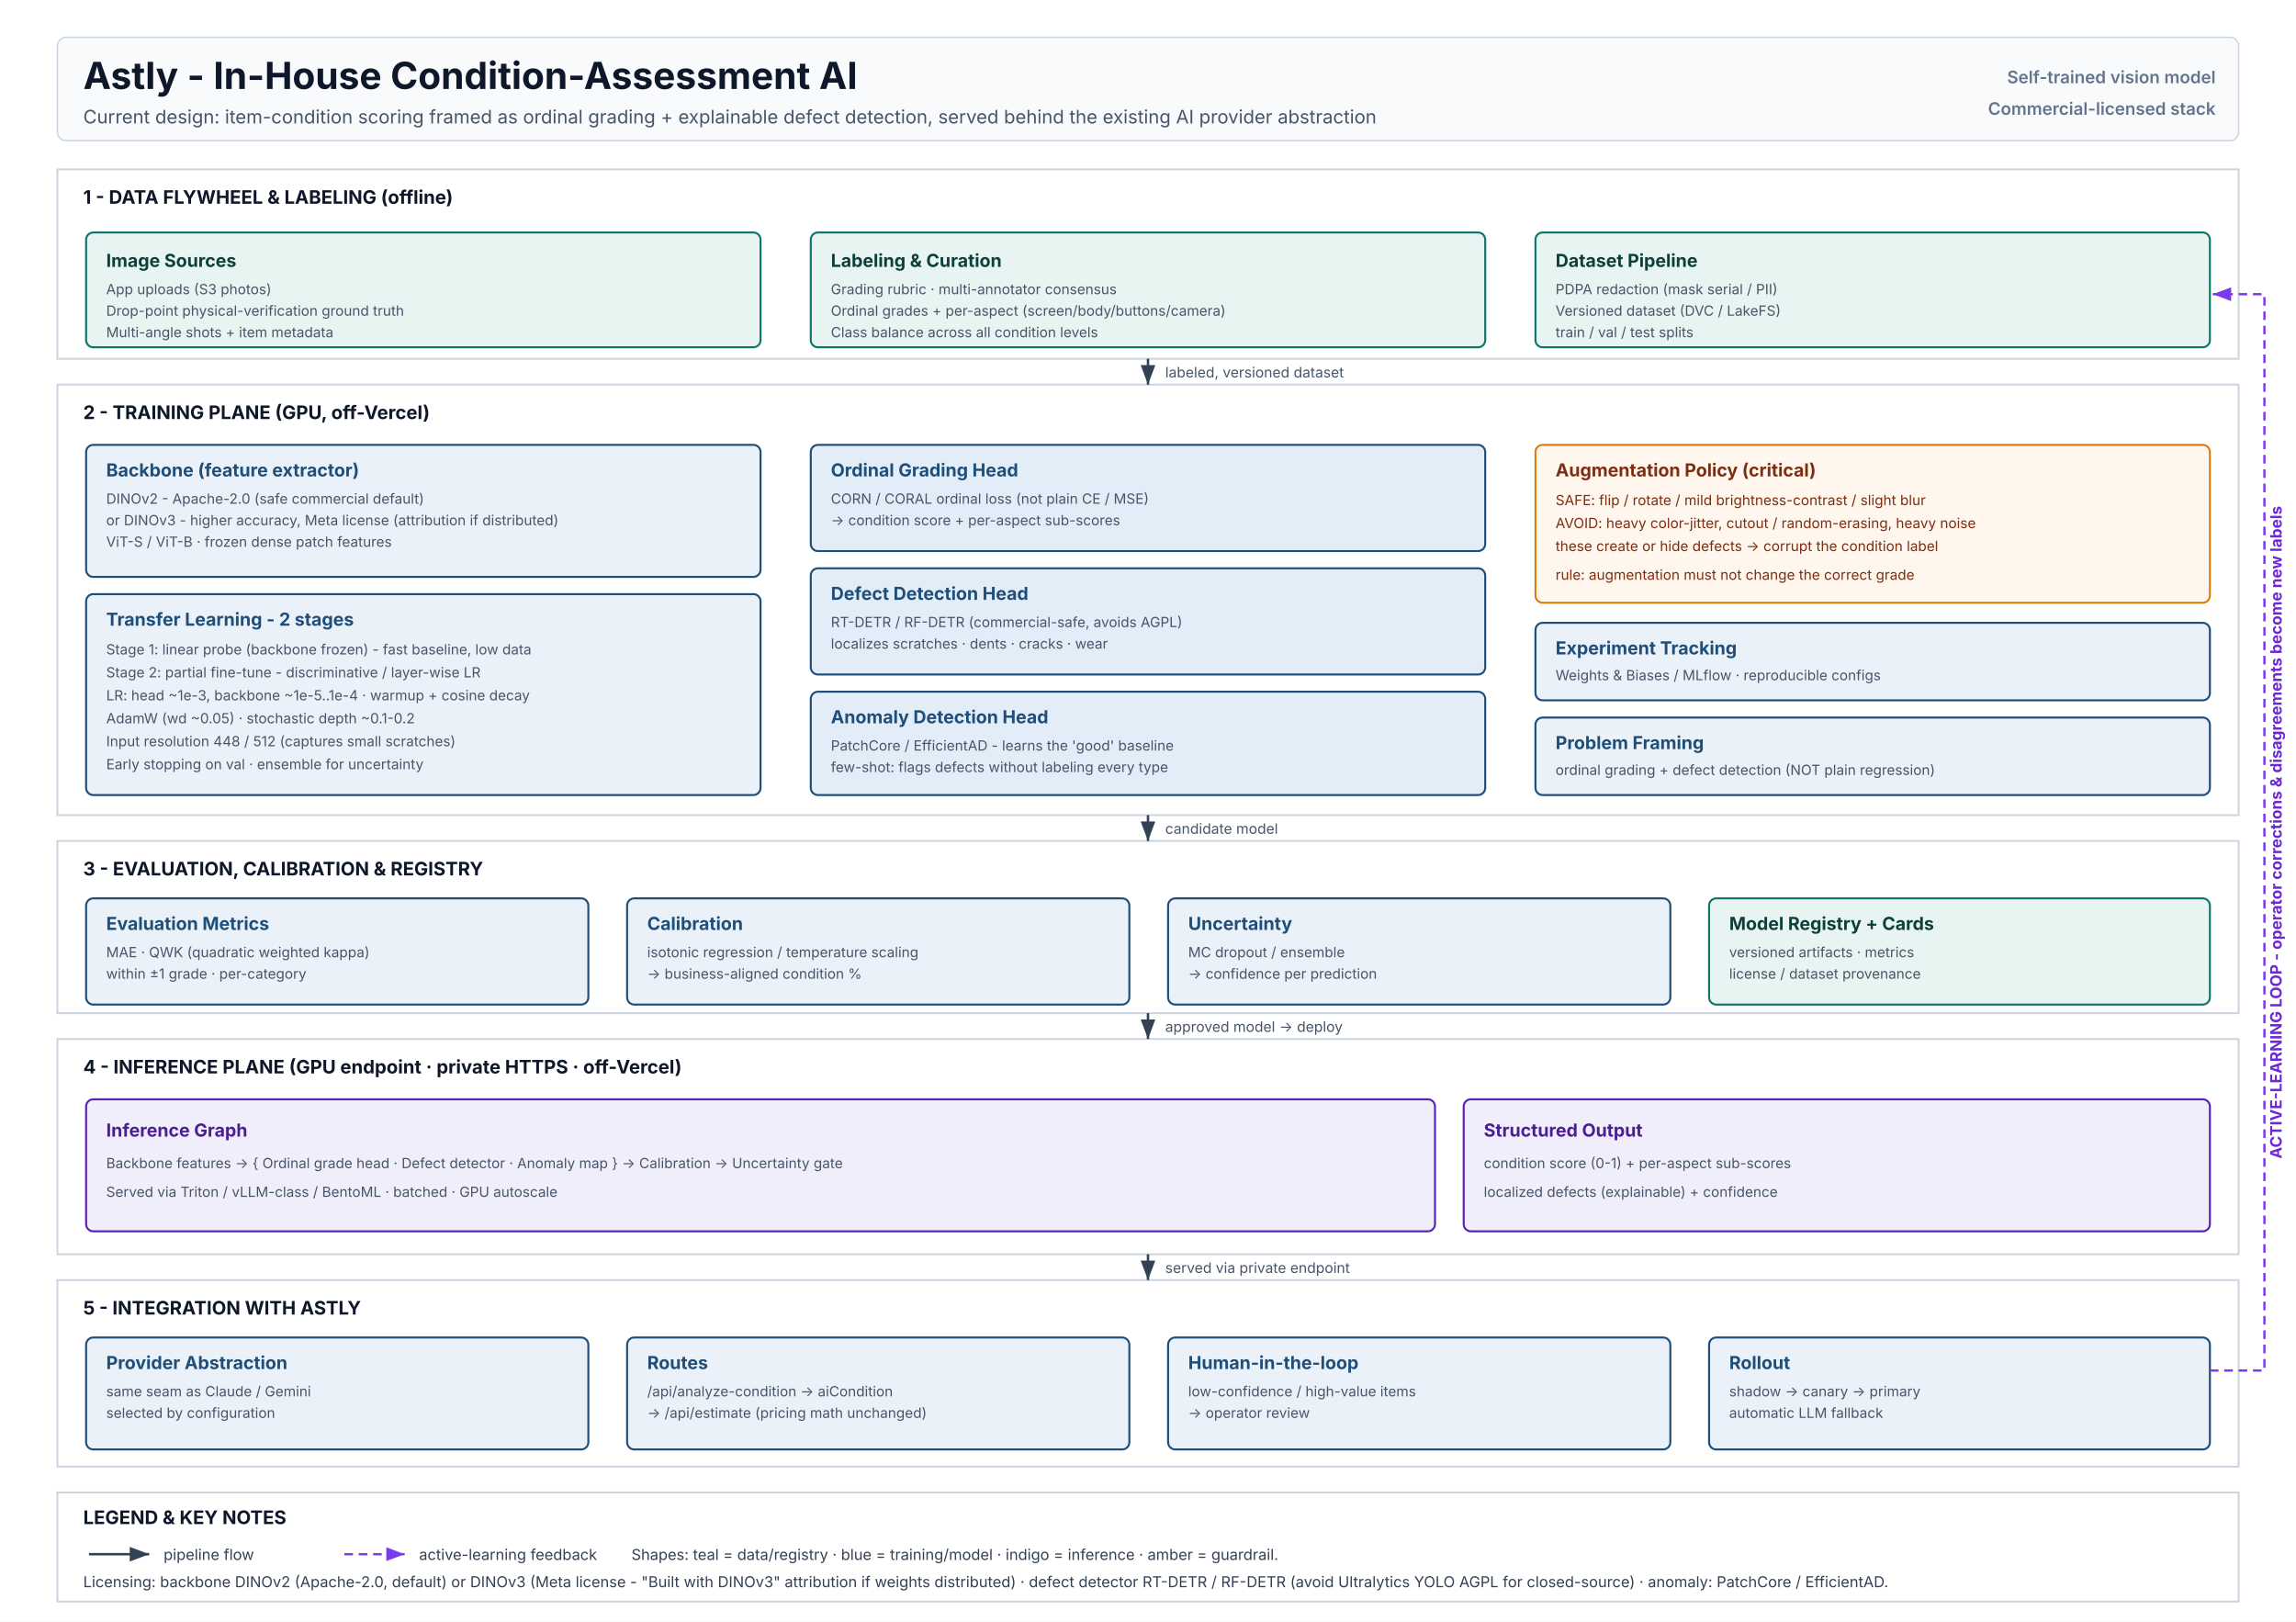
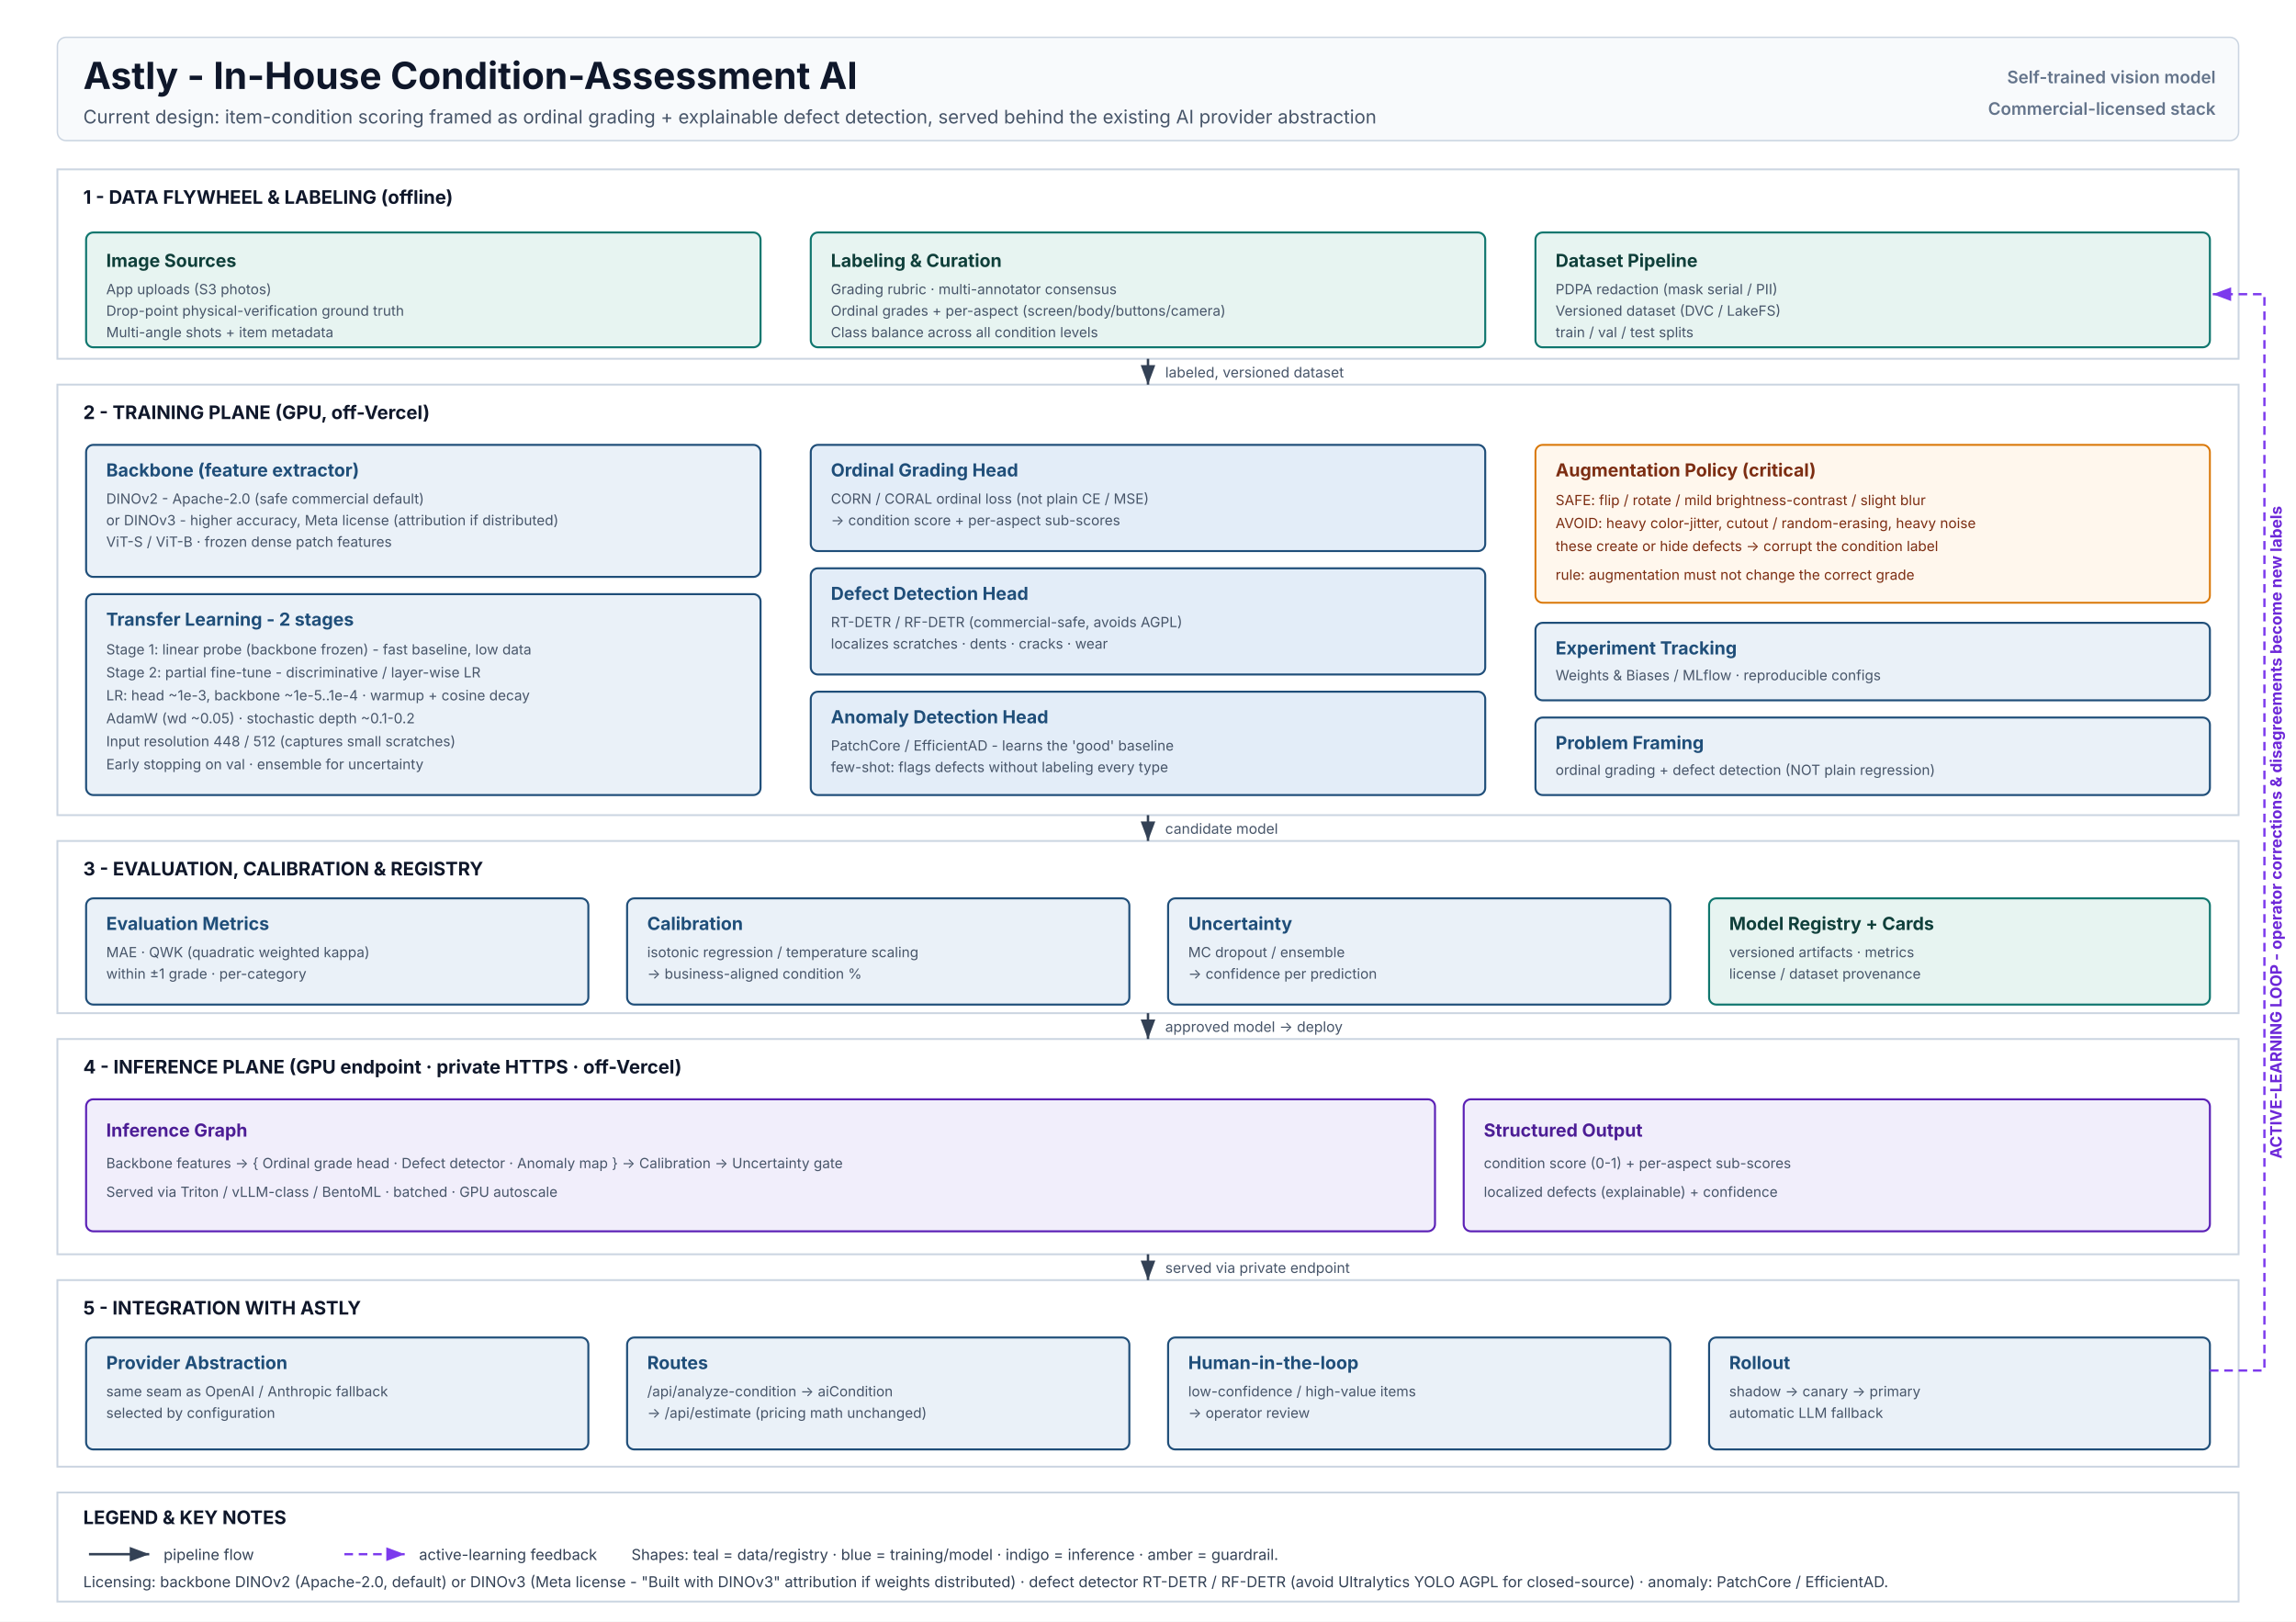
<svg xmlns="http://www.w3.org/2000/svg" viewBox="0 0 1600 1130" role="img" font-family="Inter, 'Helvetica Neue', Arial, sans-serif">
  <defs>
    <marker id="ar" markerWidth="10" markerHeight="10" refX="8" refY="3" orient="auto">
      <path d="M0,0 L8,3 L0,6 z" fill="#334155" />
    </marker>
    <marker id="arP" markerWidth="10" markerHeight="10" refX="8" refY="3" orient="auto">
      <path d="M0,0 L8,3 L0,6 z" fill="#7c3aed" />
    </marker>
    <style>
.zone{fill:#ffffff;stroke:#cbd5e1;stroke-width:1.3}
.zt{font-size:13px;font-weight:700;fill:#0f172a}
.data{fill:#e7f4f1;stroke:#0f766e;stroke-width:1.4}
.blue{fill:#eaf1f8;stroke:#1f4e79;stroke-width:1.4}
.head{fill:#e3edf8;stroke:#1f4e79;stroke-width:1.4}
.amber{fill:#fff7ed;stroke:#d97706;stroke-width:1.3}
.indigo{fill:#f1eefb;stroke:#5b21b6;stroke-width:1.4}
.t{font-size:12.5px;font-weight:700;fill:#0f172a}
.tb{font-size:12.5px;font-weight:700;fill:#1f4e79}
.tg{font-size:12.5px;font-weight:700;fill:#0f3f3a}
.ti{font-size:12.5px;font-weight:700;fill:#4c1d95}
.ta{font-size:12.5px;font-weight:700;fill:#7c2d12}
.s{font-size:9.8px;fill:#475569}
.sa{font-size:9.8px;fill:#7c2d12}
.flow{stroke:#334155;stroke-width:1.7;fill:none;marker-end:url(#ar)}
.loop{stroke:#7c3aed;stroke-width:1.6;fill:none;stroke-dasharray:6 4;marker-end:url(#arP)}
.lbl{font-size:10px;fill:#475569}
.foot{font-size:10.5px;fill:#334155}
.loopt{font-size:11px;font-weight:700;fill:#6d28d9}
</style>
  </defs>
  <rect x="0" y="0" width="1600" height="1130" fill="#ffffff" />
  <rect x="40" y="26" width="1520" height="72" rx="6" fill="#f8fafc" stroke="#cbd5e1" />
  <text x="58" y="62" font-size="26" font-weight="700" fill="#0f172a">Astly  -  In-House Condition-Assessment AI</text>
  <text x="58" y="86" font-size="13" fill="#475569">Current design: item-condition scoring framed as ordinal grading + explainable defect detection, served behind the existing AI provider abstraction</text>
  <text x="1544" y="58" text-anchor="end" font-size="12" font-weight="600" fill="#64748b">Self-trained vision model</text>
  <text x="1544" y="80" text-anchor="end" font-size="12" font-weight="600" fill="#64748b">Commercial-licensed stack</text>
  <rect class="zone" x="40" y="118" width="1520" height="132" />
  <text class="zt" x="58" y="142">1 - DATA FLYWHEEL &amp; LABELING  (offline)</text>
  <rect class="data" x="60" y="162" width="470" height="80" rx="5" />
  <text class="tg" x="74" y="186">Image Sources</text>
  <text class="s" x="74" y="205">App uploads (S3 photos)</text>
  <text class="s" x="74" y="220">Drop-point physical-verification ground truth</text>
  <text class="s" x="74" y="235">Multi-angle shots + item metadata</text>
  <rect class="data" x="565" y="162" width="470" height="80" rx="5" />
  <text class="tg" x="579" y="186">Labeling &amp; Curation</text>
  <text class="s" x="579" y="205">Grading rubric · multi-annotator consensus</text>
  <text class="s" x="579" y="220">Ordinal grades + per-aspect (screen/body/buttons/camera)</text>
  <text class="s" x="579" y="235">Class balance across all condition levels</text>
  <rect class="data" x="1070" y="162" width="470" height="80" rx="5" />
  <text class="tg" x="1084" y="186">Dataset Pipeline</text>
  <text class="s" x="1084" y="205">PDPA redaction (mask serial / PII)</text>
  <text class="s" x="1084" y="220">Versioned dataset (DVC / LakeFS)</text>
  <text class="s" x="1084" y="235">train / val / test splits</text>
  <rect class="zone" x="40" y="268" width="1520" height="300" />
  <text class="zt" x="58" y="292">2 - TRAINING PLANE  (GPU, off-Vercel)</text>
  <rect class="blue" x="60" y="310" width="470" height="92" rx="5" />
  <text class="tb" x="74" y="332">Backbone (feature extractor)</text>
  <text class="s" x="74" y="351">DINOv2 - Apache-2.0 (safe commercial default)</text>
  <text class="s" x="74" y="366">or DINOv3 - higher accuracy, Meta license (attribution if distributed)</text>
  <text class="s" x="74" y="381">ViT-S / ViT-B · frozen dense patch features</text>
  <rect class="blue" x="60" y="414" width="470" height="140" rx="5" />
  <text class="tb" x="74" y="436">Transfer Learning - 2 stages</text>
  <text class="s" x="74" y="456">Stage 1: linear probe (backbone frozen) - fast baseline, low data</text>
  <text class="s" x="74" y="472">Stage 2: partial fine-tune - discriminative / layer-wise LR</text>
  <text class="s" x="74" y="488">LR: head ~1e-3, backbone ~1e-5..1e-4 · warmup + cosine decay</text>
  <text class="s" x="74" y="504">AdamW (wd ~0.05) · stochastic depth ~0.1-0.2</text>
  <text class="s" x="74" y="520">Input resolution 448 / 512 (captures small scratches)</text>
  <text class="s" x="74" y="536">Early stopping on val · ensemble for uncertainty</text>
  <rect class="head" x="565" y="310" width="470" height="74" rx="5" />
  <text class="tb" x="579" y="332">Ordinal Grading Head</text>
  <text class="s" x="579" y="351">CORN / CORAL ordinal loss (not plain CE / MSE)</text>
  <text class="s" x="579" y="366">-&gt; condition score + per-aspect sub-scores</text>
  <rect class="head" x="565" y="396" width="470" height="74" rx="5" />
  <text class="tb" x="579" y="418">Defect Detection Head</text>
  <text class="s" x="579" y="437">RT-DETR / RF-DETR (commercial-safe, avoids AGPL)</text>
  <text class="s" x="579" y="452">localizes scratches · dents · cracks · wear</text>
  <rect class="head" x="565" y="482" width="470" height="72" rx="5" />
  <text class="tb" x="579" y="504">Anomaly Detection Head</text>
  <text class="s" x="579" y="523">PatchCore / EfficientAD - learns the 'good' baseline</text>
  <text class="s" x="579" y="538">few-shot: flags defects without labeling every type</text>
  <rect class="amber" x="1070" y="310" width="470" height="110" rx="5" />
  <text class="ta" x="1084" y="332">Augmentation Policy (critical)</text>
  <text class="sa" x="1084" y="352">SAFE: flip / rotate / mild brightness-contrast / slight blur</text>
  <text class="sa" x="1084" y="368">AVOID: heavy color-jitter, cutout / random-erasing, heavy noise</text>
  <text class="sa" x="1084" y="384">these create or hide defects -&gt; corrupt the condition label</text>
  <text class="sa" x="1084" y="404">rule: augmentation must not change the correct grade</text>
  <rect class="blue" x="1070" y="434" width="470" height="54" rx="5" />
  <text class="tb" x="1084" y="456">Experiment Tracking</text>
  <text class="s" x="1084" y="474">Weights &amp; Biases / MLflow · reproducible configs</text>
  <rect class="blue" x="1070" y="500" width="470" height="54" rx="5" />
  <text class="tb" x="1084" y="522">Problem Framing</text>
  <text class="s" x="1084" y="540">ordinal grading + defect detection (NOT plain regression)</text>
  <rect class="zone" x="40" y="586" width="1520" height="120" />
  <text class="zt" x="58" y="610">3 - EVALUATION, CALIBRATION &amp; REGISTRY</text>
  <rect class="blue" x="60" y="626" width="350" height="74" rx="5" />
  <text class="tb" x="74" y="648">Evaluation Metrics</text>
  <text class="s" x="74" y="667">MAE · QWK (quadratic weighted kappa)</text>
  <text class="s" x="74" y="682">within ±1 grade · per-category</text>
  <rect class="blue" x="437" y="626" width="350" height="74" rx="5" />
  <text class="tb" x="451" y="648">Calibration</text>
  <text class="s" x="451" y="667">isotonic regression / temperature scaling</text>
  <text class="s" x="451" y="682">-&gt; business-aligned condition %</text>
  <rect class="blue" x="814" y="626" width="350" height="74" rx="5" />
  <text class="tb" x="828" y="648">Uncertainty</text>
  <text class="s" x="828" y="667">MC dropout / ensemble</text>
  <text class="s" x="828" y="682">-&gt; confidence per prediction</text>
  <rect class="data" x="1191" y="626" width="349" height="74" rx="5" />
  <text class="tg" x="1205" y="648">Model Registry + Cards</text>
  <text class="s" x="1205" y="667">versioned artifacts · metrics</text>
  <text class="s" x="1205" y="682">license / dataset provenance</text>
  <rect class="zone" x="40" y="724" width="1520" height="150" />
  <text class="zt" x="58" y="748">4 - INFERENCE PLANE  (GPU endpoint · private HTTPS · off-Vercel)</text>
  <rect class="indigo" x="60" y="766" width="940" height="92" rx="5" />
  <text class="ti" x="74" y="792">Inference Graph</text>
  <text class="s" x="74" y="814">Backbone features  -&gt;  { Ordinal grade head · Defect detector · Anomaly map }  -&gt;  Calibration  -&gt;  Uncertainty gate</text>
  <text class="s" x="74" y="834">Served via Triton / vLLM-class / BentoML · batched · GPU autoscale</text>
  <rect class="indigo" x="1020" y="766" width="520" height="92" rx="5" />
  <text class="ti" x="1034" y="792">Structured Output</text>
  <text class="s" x="1034" y="814">condition score (0-1) + per-aspect sub-scores</text>
  <text class="s" x="1034" y="834">localized defects (explainable) + confidence</text>
  <rect class="zone" x="40" y="892" width="1520" height="130" />
  <text class="zt" x="58" y="916">5 - INTEGRATION WITH ASTLY</text>
  <rect class="blue" x="60" y="932" width="350" height="78" rx="5" />
  <text class="tb" x="74" y="954">Provider Abstraction</text>
-   <text class="s" x="74" y="973">same seam as Claude / Gemini</text>
+   <text class="s" x="74" y="973">same seam as OpenAI / Anthropic fallback</text>
  <text class="s" x="74" y="988">selected by configuration</text>
  <rect class="blue" x="437" y="932" width="350" height="78" rx="5" />
  <text class="tb" x="451" y="954">Routes</text>
  <text class="s" x="451" y="973">/api/analyze-condition -&gt; aiCondition</text>
  <text class="s" x="451" y="988">-&gt; /api/estimate (pricing math unchanged)</text>
  <rect class="blue" x="814" y="932" width="350" height="78" rx="5" />
  <text class="tb" x="828" y="954">Human-in-the-loop</text>
  <text class="s" x="828" y="973">low-confidence / high-value items</text>
  <text class="s" x="828" y="988">-&gt; operator review</text>
  <rect class="blue" x="1191" y="932" width="349" height="78" rx="5" />
  <text class="tb" x="1205" y="954">Rollout</text>
  <text class="s" x="1205" y="973">shadow -&gt; canary -&gt; primary</text>
  <text class="s" x="1205" y="988">automatic LLM fallback</text>
  <line class="flow" x1="800" y1="250" x2="800" y2="268" />
  <text class="lbl" x="812" y="263">labeled, versioned dataset</text>
  <line class="flow" x1="800" y1="568" x2="800" y2="586" />
  <text class="lbl" x="812" y="581">candidate model</text>
  <line class="flow" x1="800" y1="706" x2="800" y2="724" />
  <text class="lbl" x="812" y="719">approved model -&gt; deploy</text>
  <line class="flow" x1="800" y1="874" x2="800" y2="892" />
  <text class="lbl" x="812" y="887">served via private endpoint</text>
  <polyline class="loop" points="1540,955 1578,955 1578,205 1542,205" />
  <text class="loopt" x="1590" y="580" text-anchor="middle" transform="rotate(-90 1590 580)">ACTIVE-LEARNING LOOP  -  operator corrections &amp; disagreements become new labels</text>
  <rect class="zone" x="40" y="1040" width="1520" height="76" />
  <text class="zt" x="58" y="1062">LEGEND &amp; KEY NOTES</text>
  <line class="flow" x1="62" y1="1083" x2="104" y2="1083" />
  <text class="foot" x="114" y="1087">pipeline flow</text>
  <line class="loop" x1="240" y1="1083" x2="282" y2="1083" />
  <text class="foot" x="292" y="1087">active-learning feedback</text>
  <text class="foot" x="440" y="1087">Shapes: teal = data/registry · blue = training/model · indigo = inference · amber = guardrail.</text>
  <text class="foot" x="58" y="1106">Licensing: backbone DINOv2 (Apache-2.0, default) or DINOv3 (Meta license - "Built with DINOv3" attribution if weights distributed) · defect detector RT-DETR / RF-DETR (avoid Ultralytics YOLO AGPL for closed-source) · anomaly: PatchCore / EfficientAD.</text>
</svg>
